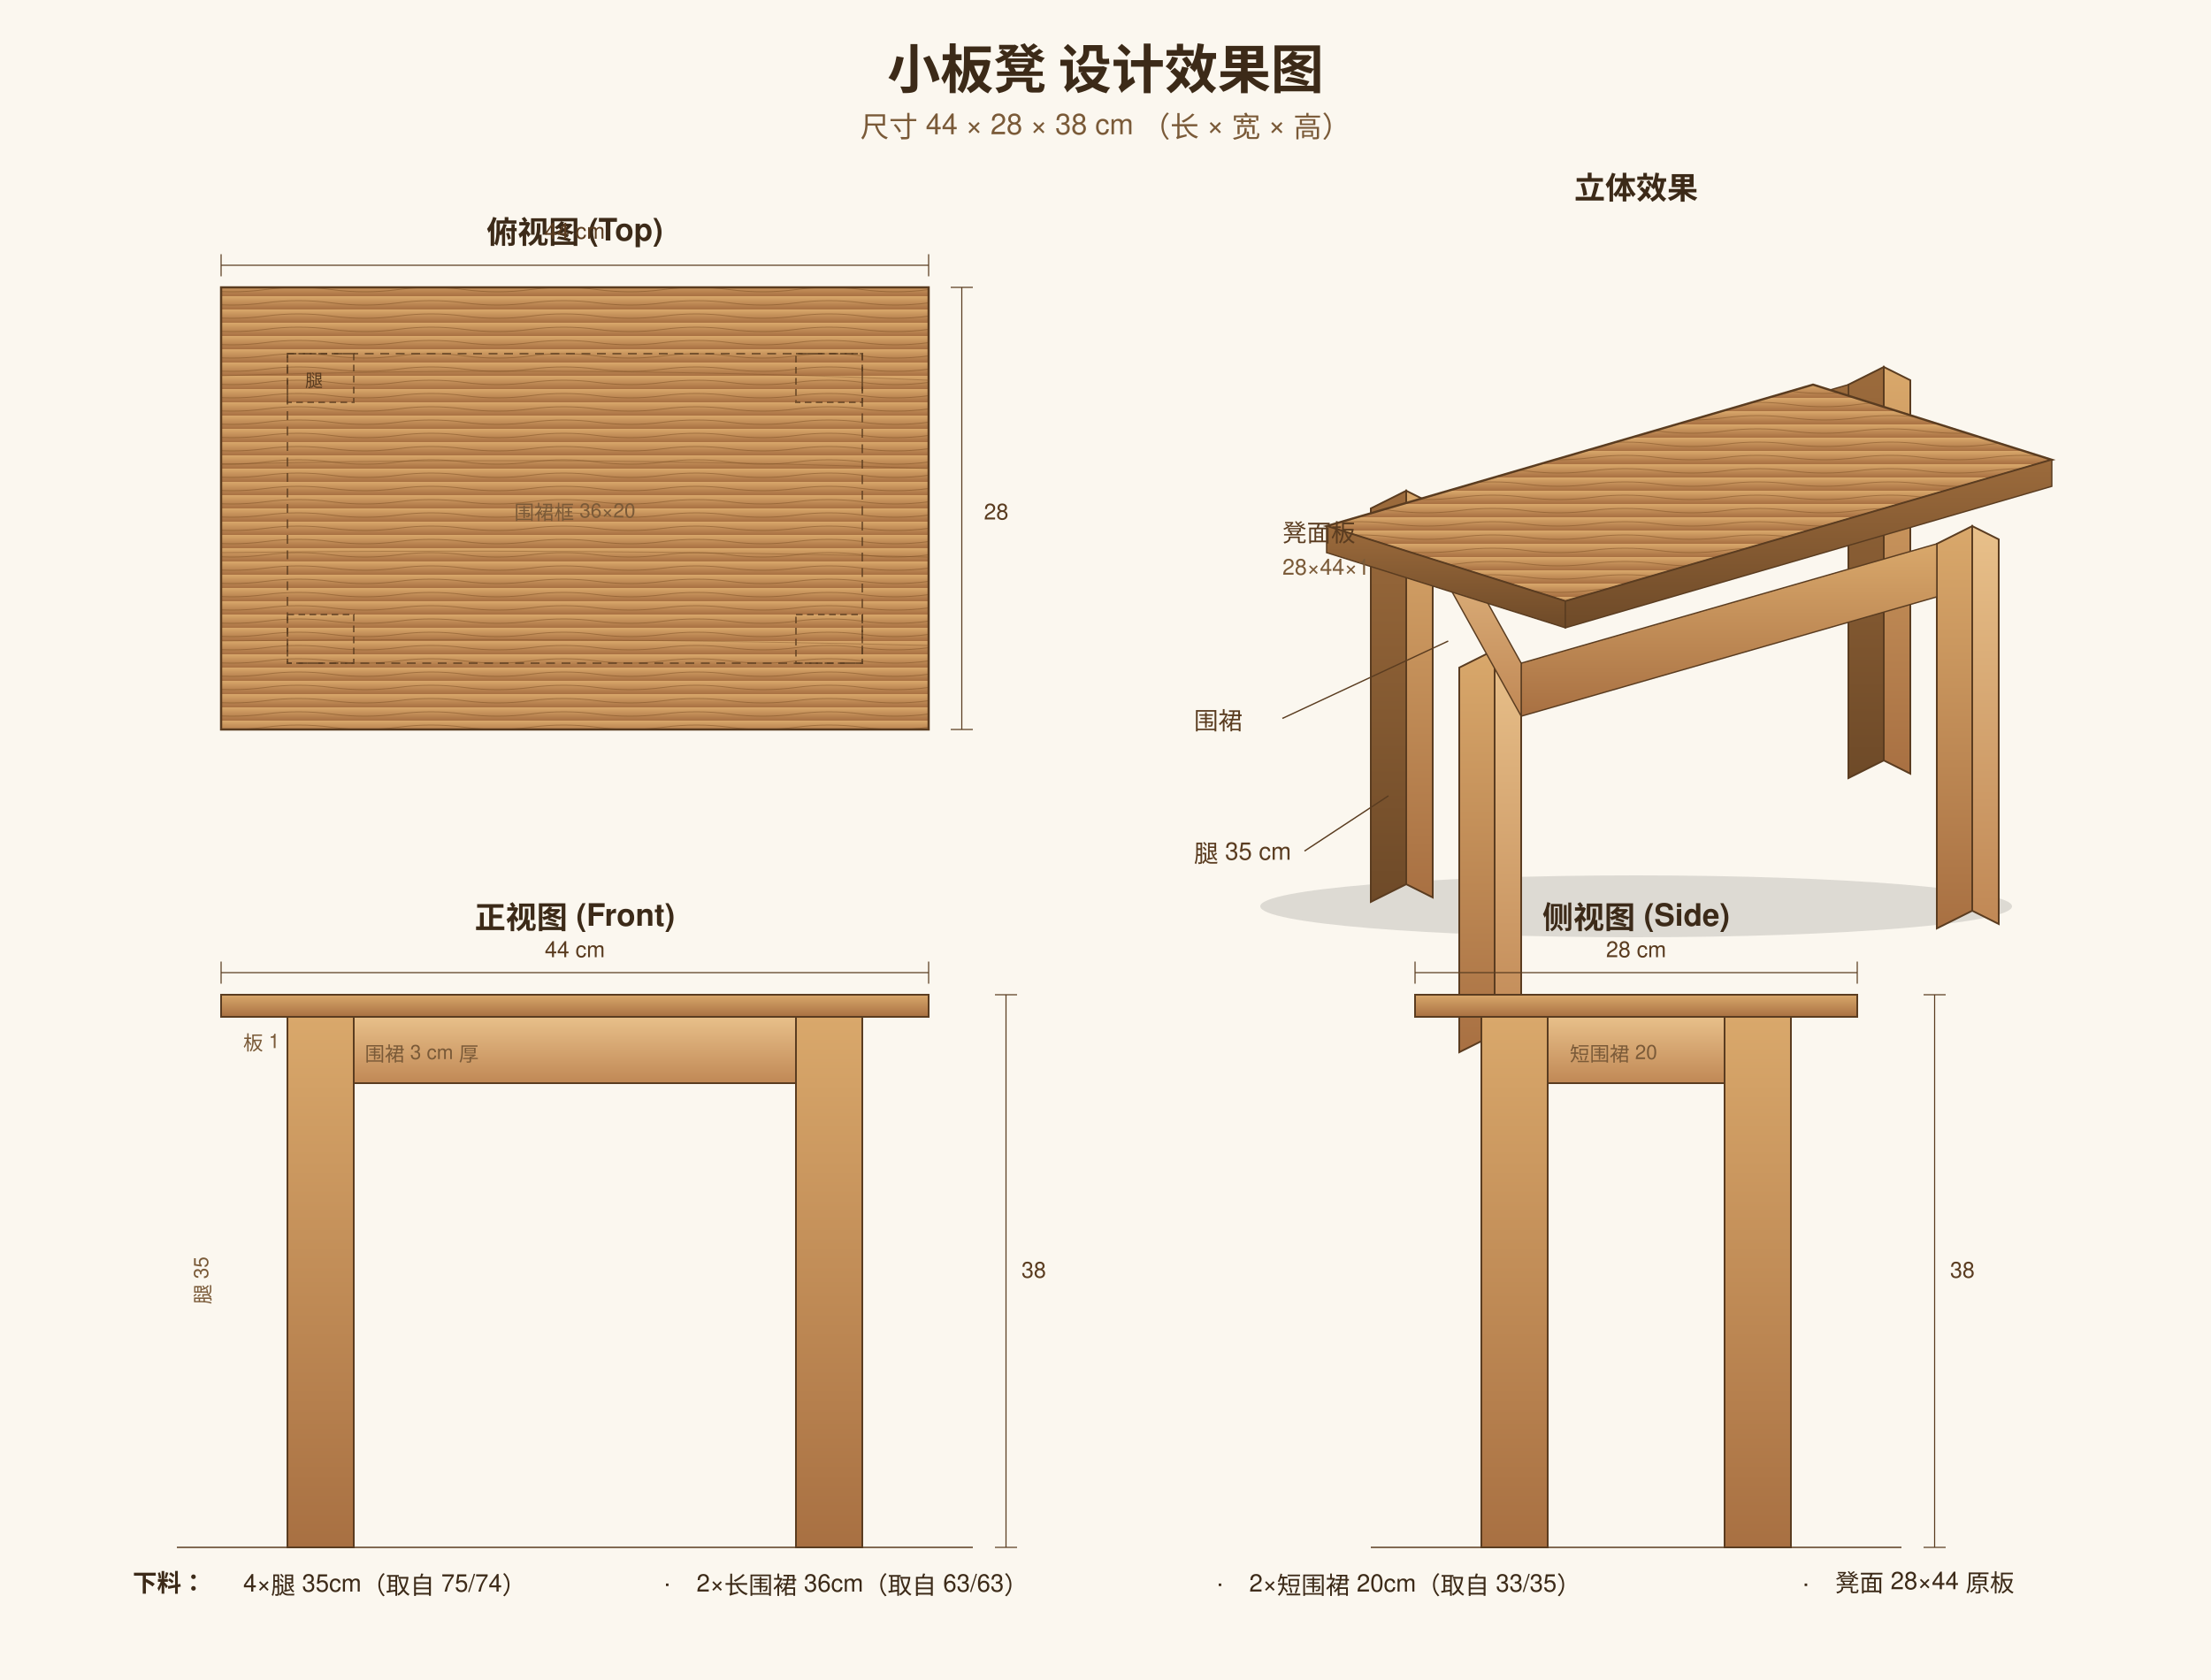
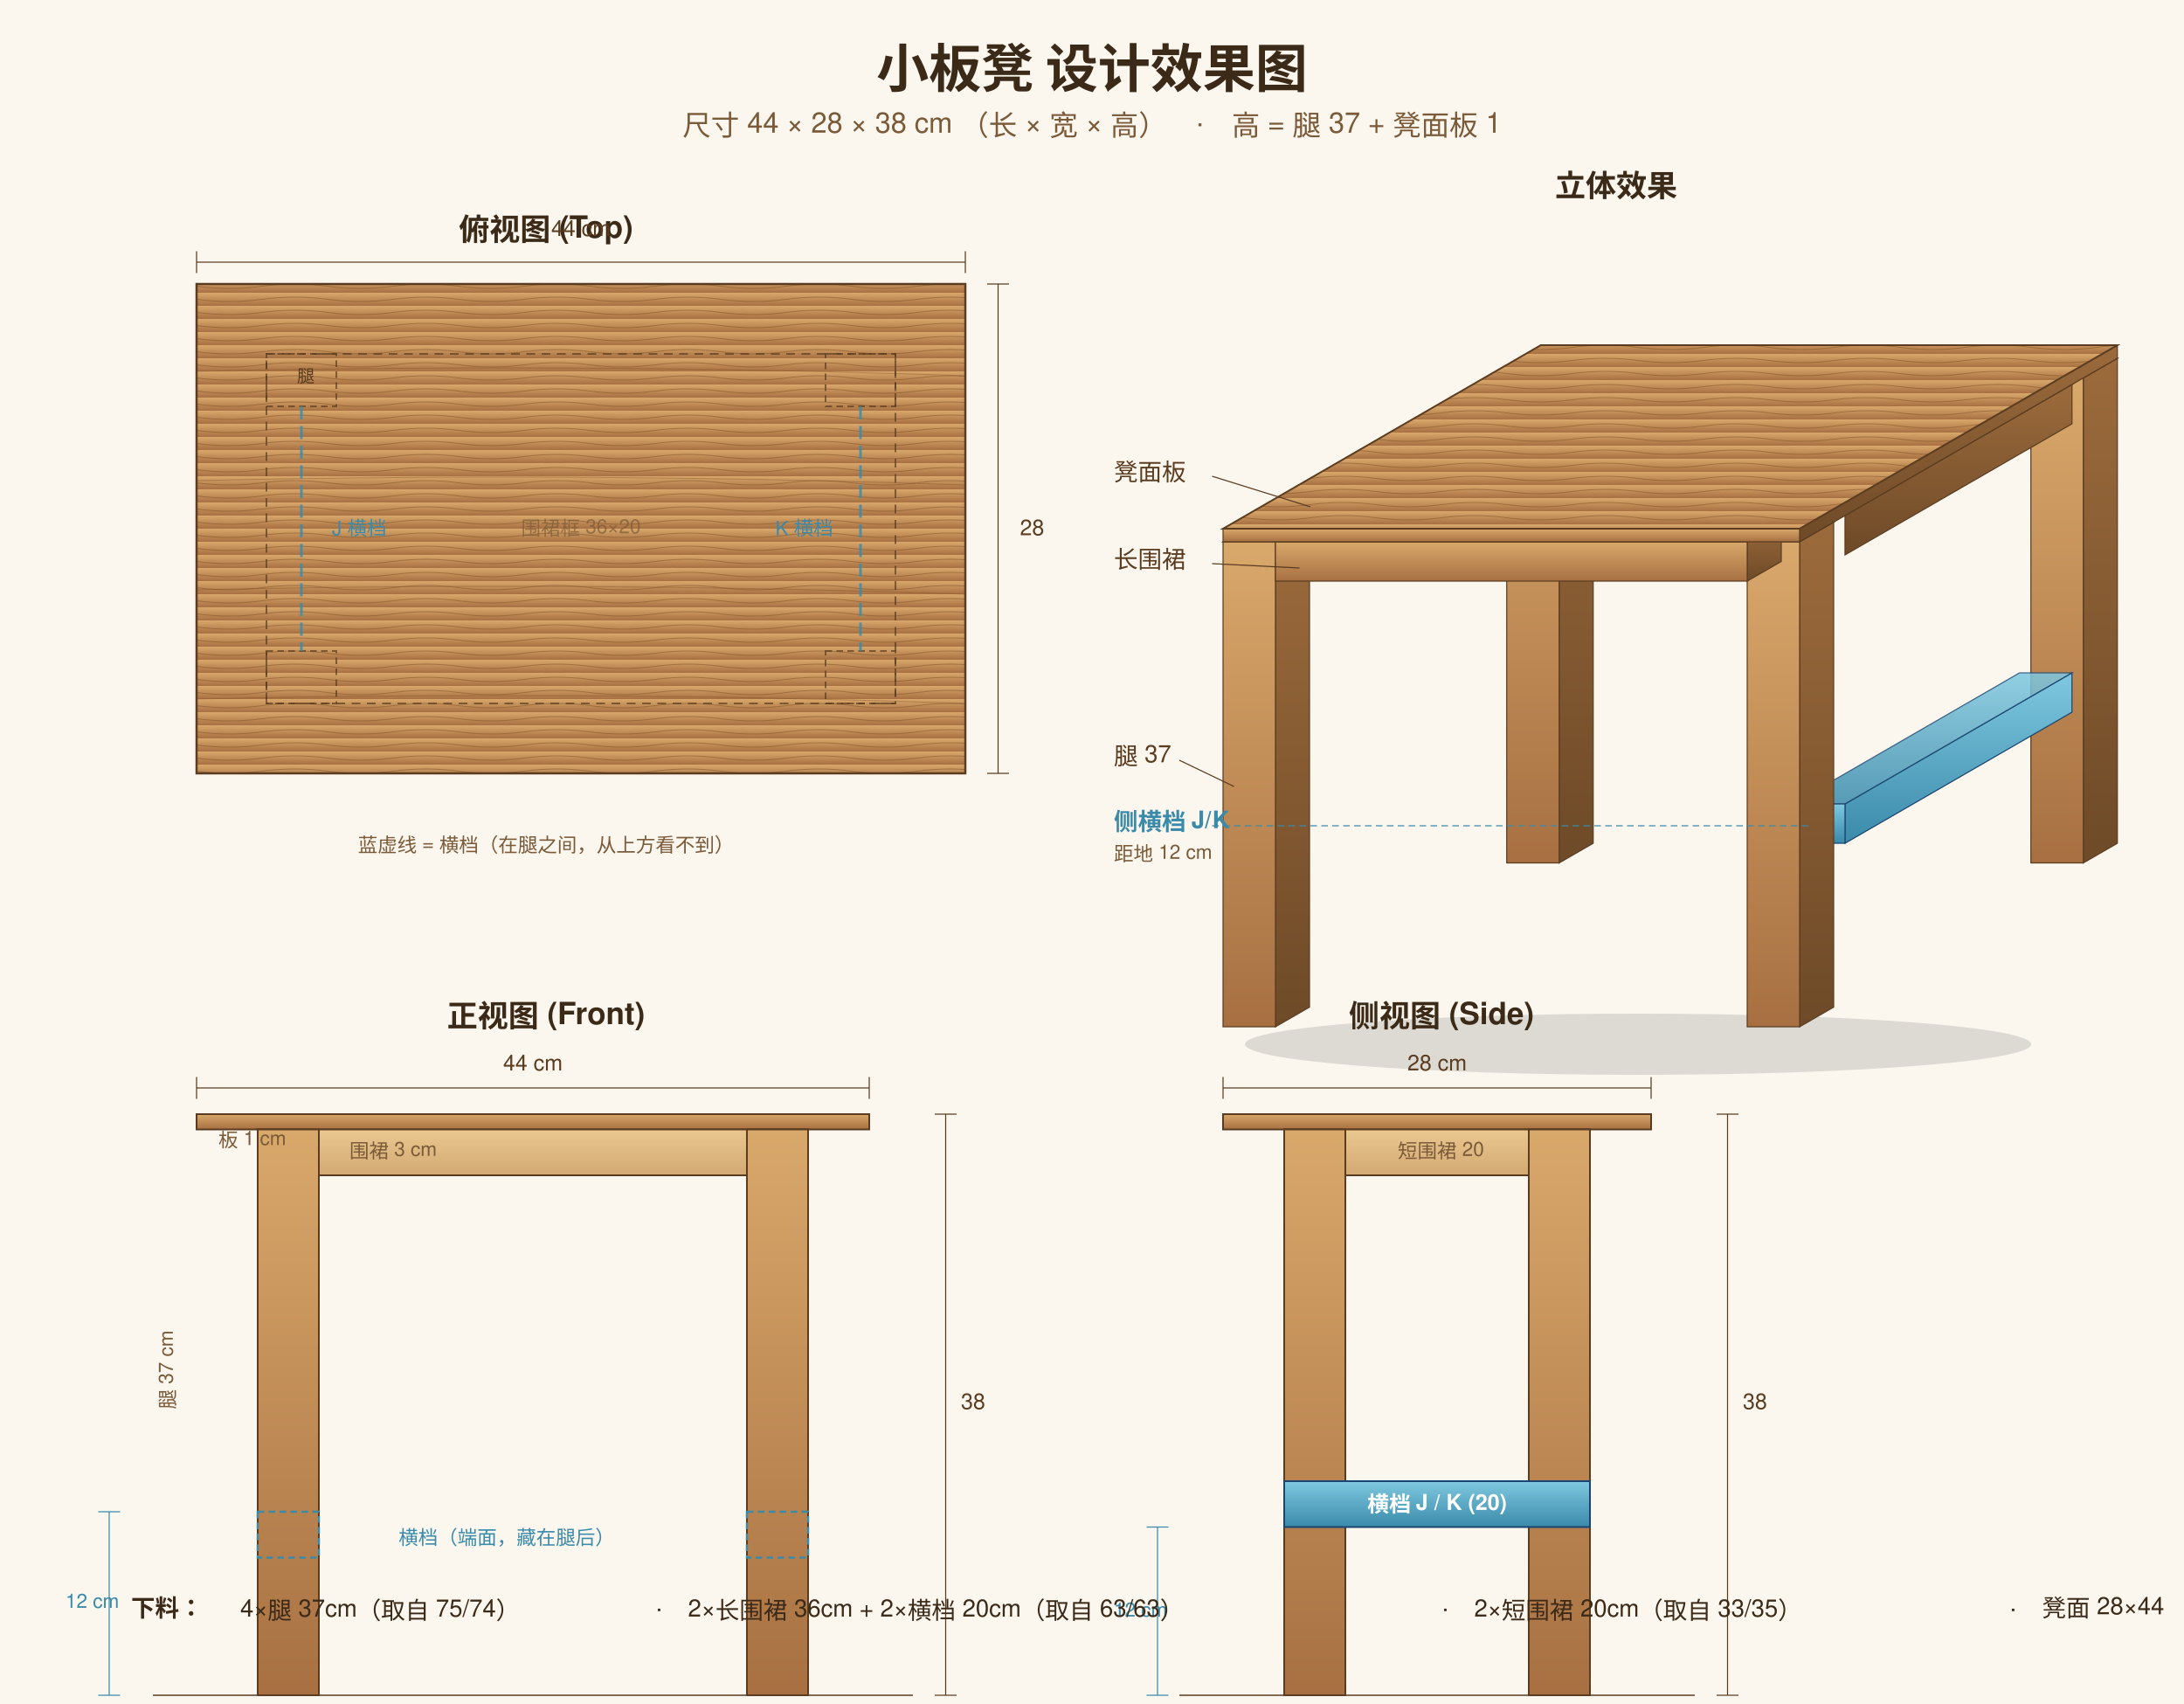
- <svg xmlns="http://www.w3.org/2000/svg" viewBox="0 0 1000 760" font-family="PingFang SC, Helvetica, Arial, sans-serif">
+ <svg xmlns="http://www.w3.org/2000/svg" viewBox="0 0 1000 780" font-family="PingFang SC, Helvetica, Arial, sans-serif">
  <defs>
    <linearGradient id="wood" x1="0" y1="0" x2="0" y2="1">
      <stop offset="0%" stop-color="#d9a86b" />
      <stop offset="100%" stop-color="#a87042" />
    </linearGradient>
    <linearGradient id="woodLight" x1="0" y1="0" x2="0" y2="1">
-       <stop offset="0%" stop-color="#e8c08a" />
-       <stop offset="100%" stop-color="#c08855" />
+       <stop offset="0%" stop-color="#eac890" />
+       <stop offset="100%" stop-color="#d3a872" />
    </linearGradient>
    <linearGradient id="woodDark" x1="0" y1="0" x2="0" y2="1">
      <stop offset="0%" stop-color="#9c6b3c" />
      <stop offset="100%" stop-color="#6e4a28" />
+     </linearGradient>
+     <linearGradient id="brace" x1="0" y1="0" x2="0" y2="1">
+       <stop offset="0%" stop-color="#7fc8e0" />
+       <stop offset="100%" stop-color="#3a8aaa" />
    </linearGradient>
    <pattern id="grain" patternUnits="userSpaceOnUse" width="60" height="6">
      <rect width="60" height="6" fill="url(#wood)" />
      <path d="M0 3 Q15 1 30 3 T60 3" stroke="#7a4d22" stroke-width="0.4" fill="none" opacity="0.5" />
    </pattern>
  </defs>
-   <rect width="1000" height="760" fill="#fbf7ef" />
+   <rect width="1000" height="780" fill="#fbf7ef" />
  <text x="500" y="40" text-anchor="middle" font-size="24" font-weight="bold" fill="#3c2a18">小板凳 设计效果图</text>
-   <text x="500" y="62" text-anchor="middle" font-size="13" fill="#7a5a38">尺寸 44 × 28 × 38 cm （长 × 宽 × 高）</text>
-   <g transform="translate(540,90)">
-     <text x="200" y="0" text-anchor="middle" font-size="14" font-weight="bold" fill="#3c2a18">立体效果</text>
-     <ellipse cx="200" cy="320" rx="170" ry="14" fill="#000" opacity="0.12" />
+   <text x="500" y="62" text-anchor="middle" font-size="13" fill="#7a5a38">尺寸 44 × 28 × 38 cm （长 × 宽 × 高）　·　高 = 腿 37 + 凳面板 1</text>
+   <g>
+     <text x="740" y="90" text-anchor="middle" font-size="14" font-weight="bold" fill="#3c2a18">立体效果</text>
+     <ellipse cx="750" cy="478" rx="180" ry="14" fill="#000" opacity="0.12" />
    <g>
-       <polygon points="80,140 96,132 96,310 80,318" fill="url(#woodDark)" stroke="#5a3c20" stroke-width="0.8" />
-       <polygon points="96,132 108,138 108,316 96,310" fill="url(#wood)" stroke="#5a3c20" stroke-width="0.8" />
-       <polygon points="296,84 312,76 312,254 296,262" fill="url(#woodDark)" stroke="#5a3c20" stroke-width="0.8" />
-       <polygon points="312,76 324,82 324,260 312,254" fill="url(#wood)" stroke="#5a3c20" stroke-width="0.8" />
+       <polygon points="713.9,395 729.49,386 729.49,164 713.9,173" fill="url(#woodDark)" stroke="#5a3c20" stroke-width="0.5" />
+       <polygon points="689.9,395 713.9,395 713.9,173 689.9,173" fill="url(#wood)" stroke="#5a3c20" stroke-width="0.5" />
+       <polygon points="689.9,173 713.9,173 729.49,164 705.49,164" fill="url(#woodLight)" stroke="#5a3c20" stroke-width="0.5" />
    </g>
-     <polygon points="108,138 296,84 296,108 108,162" fill="url(#woodDark)" stroke="#5a3c20" stroke-width="0.6" />
    <g>
-       <polygon points="120,212 136,204 136,378 120,386" fill="url(#wood)" stroke="#5a3c20" stroke-width="0.8" />
-       <polygon points="136,204 148,210 148,384 136,378" fill="url(#woodLight)" stroke="#5a3c20" stroke-width="0.8" />
-       <polygon points="336,156 352,148 352,322 336,330" fill="url(#wood)" stroke="#5a3c20" stroke-width="0.8" />
-       <polygon points="352,148 364,154 364,328 352,322" fill="url(#woodLight)" stroke="#5a3c20" stroke-width="0.8" />
+       <polygon points="953.9,395 969.49,386 969.49,164 953.9,173" fill="url(#woodDark)" stroke="#5a3c20" stroke-width="0.5" />
+       <polygon points="929.9,395 953.9,395 953.9,173 929.9,173" fill="url(#wood)" stroke="#5a3c20" stroke-width="0.5" />
+       <polygon points="929.9,173 953.9,173 969.49,164 945.49,164" fill="url(#woodLight)" stroke="#5a3c20" stroke-width="0.5" />
    </g>
-     <polygon points="148,210 336,156 336,180 148,234" fill="url(#wood)" stroke="#5a3c20" stroke-width="0.6" />
-     <polygon points="108,138 148,210 148,234 108,162" fill="url(#woodLight)" stroke="#5a3c20" stroke-width="0.6" />
-     <polygon points="60,148 280,84 388,118 168,182" fill="url(#grain)" stroke="#5a3c20" stroke-width="1" />
-     <polygon points="60,148 168,182 168,194 60,160" fill="url(#woodDark)" stroke="#5a3c20" stroke-width="0.6" />
-     <polygon points="168,182 388,118 388,130 168,194" fill="url(#woodDark)" stroke="#5a3c20" stroke-width="0.6" />
-     <text x="40" y="155" font-size="11" fill="#5a3c20">凳面板</text>
-     <text x="40" y="170" font-size="10" fill="#7a5a38">28×44×1</text>
-     <text x="0" y="240" font-size="11" fill="#5a3c20">围裙</text>
-     <line x1="40" y1="235" x2="115" y2="200" stroke="#5a3c20" stroke-width="0.6" />
-     <text x="0" y="300" font-size="11" fill="#5a3c20">腿 35 cm</text>
-     <line x1="50" y1="295" x2="88" y2="270" stroke="#5a3c20" stroke-width="0.6" />
+     <g>
+       <polygon points="844.78,254 948.7,194 948.7,176 844.78,236" fill="url(#woodDark)" stroke="#5a3c20" stroke-width="0.5" />
+       <polygon points="820.78,236 844.78,236 948.7,176 924.7,176" fill="url(#woodLight)" stroke="#5a3c20" stroke-width="0.5" />
+     </g>
+     <g>
+       <polygon points="844.78,386 948.7,326 948.7,308 844.78,368" fill="url(#brace)" stroke="#1a4570" stroke-width="0.5" />
+       <polygon points="820.78,368 844.78,368 948.7,308 924.7,308" fill="url(#brace)" stroke="#1a4570" stroke-width="0.5" opacity="0.85" />
+       <polygon points="820.78,386 844.78,386 844.78,368 820.78,368" fill="url(#brace)" stroke="#1a4570" stroke-width="0.5" />
+     </g>
+     <g>
+       <polygon points="584,470 599.59,461 599.59,239 584,248" fill="url(#woodDark)" stroke="#5a3c20" stroke-width="0.5" />
+       <polygon points="560,470 584,470 584,248 560,248" fill="url(#wood)" stroke="#5a3c20" stroke-width="0.5" />
+       <polygon points="560,248 584,248 599.59,239 575.59,239" fill="url(#woodLight)" stroke="#5a3c20" stroke-width="0.5" />
+     </g>
+     <g>
+       <polygon points="824,470 839.59,461 839.59,239 824,248" fill="url(#woodDark)" stroke="#5a3c20" stroke-width="0.5" />
+       <polygon points="800,470 824,470 824,248 800,248" fill="url(#wood)" stroke="#5a3c20" stroke-width="0.5" />
+       <polygon points="800,248 824,248 839.59,239 815.59,239" fill="url(#woodLight)" stroke="#5a3c20" stroke-width="0.5" />
+     </g>
+     <g>
+       <polygon points="800,266 815.59,257 815.59,239 800,248" fill="url(#woodDark)" stroke="#5a3c20" stroke-width="0.5" />
+       <polygon points="584,266 800,266 800,248 584,248" fill="url(#wood)" stroke="#5a3c20" stroke-width="0.5" />
+       <polygon points="584,248 800,248 815.59,239 599.59,239" fill="url(#woodLight)" stroke="#5a3c20" stroke-width="0.5" />
+     </g>
+     <g>
+       <polygon points="824,248 969.49,164 969.49,158 824,242" fill="url(#woodDark)" stroke="#5a3c20" stroke-width="0.5" />
+       <polygon points="560,248 824,248 824,242 560,242" fill="url(#wood)" stroke="#5a3c20" stroke-width="0.5" />
+       <polygon points="560,242 824,242 969.49,158 705.49,158" fill="url(#grain)" stroke="#5a3c20" stroke-width="0.8" />
+     </g>
+     <text x="510" y="220" font-size="11" fill="#5a3c20">凳面板</text>
+     <line x1="555" y1="218" x2="600" y2="232" stroke="#5a3c20" stroke-width="0.5" />
+     <text x="510" y="260" font-size="11" fill="#5a3c20">长围裙</text>
+     <line x1="555" y1="258" x2="595" y2="260" stroke="#5a3c20" stroke-width="0.5" />
+     <text x="510" y="350" font-size="11" fill="#5a3c20">腿 37</text>
+     <line x1="540" y1="348" x2="565" y2="360" stroke="#5a3c20" stroke-width="0.5" />
+     <text x="510" y="380" font-size="11" fill="#3a8aaa" font-weight="bold">侧横档 J/K</text>
+     <line x1="555" y1="378" x2="830" y2="378" stroke="#3a8aaa" stroke-width="0.5" stroke-dasharray="3,2" />
+     <text x="510" y="394" font-size="9" fill="#7a5a38">距地 12 cm</text>
  </g>
  <g transform="translate(60,110)">
-     <text x="200" y="0" text-anchor="middle" font-size="14" font-weight="bold" fill="#3c2a18">俯视图 (Top)</text>
-     <rect x="40" y="20" width="320" height="200" fill="url(#grain)" stroke="#5a3c20" stroke-width="1" />
+     <text x="190" y="0" text-anchor="middle" font-size="14" font-weight="bold" fill="#3c2a18">俯视图 (Top)</text>
+     <rect x="30" y="20" width="352" height="224" fill="url(#grain)" stroke="#5a3c20" stroke-width="1" />
    <g stroke="#7a4d22" stroke-width="0.4" opacity="0.4" fill="none">
-       <path d="M40 60 Q200 55 360 62" />
-       <path d="M40 100 Q200 96 360 102" />
-       <path d="M40 140 Q200 138 360 142" />
-       <path d="M40 180 Q200 178 360 182" />
+       <path d="M30 60 Q206 56 382 62" />
+       <path d="M30 110 Q206 106 382 112" />
+       <path d="M30 160 Q206 156 382 162" />
+       <path d="M30 210 Q206 206 382 212" />
    </g>
-     <rect x="70" y="50" width="260" height="140" fill="none" stroke="#5a3c20" stroke-width="0.8" stroke-dasharray="4,3" opacity="0.7" />
+     <rect x="62" y="52" width="288" height="160" fill="none" stroke="#5a3c20" stroke-width="0.8" stroke-dasharray="4,3" opacity="0.7" />
    <g stroke="#5a3c20" stroke-width="0.8" stroke-dasharray="3,2" fill="none" opacity="0.7">
-       <rect x="70" y="50" width="30" height="22" />
-       <rect x="300" y="50" width="30" height="22" />
-       <rect x="70" y="168" width="30" height="22" />
-       <rect x="300" y="168" width="30" height="22" />
+       <rect x="62" y="52" width="32" height="24" />
+       <rect x="318" y="52" width="32" height="24" />
+       <rect x="62" y="188" width="32" height="24" />
+       <rect x="318" y="188" width="32" height="24" />
    </g>
+     <g stroke="#3a8aaa" stroke-width="1.2" stroke-dasharray="6,3" fill="none" opacity="0.8">
+       <line x1="78" y1="76" x2="78" y2="188" />
+       <line x1="334" y1="76" x2="334" y2="188" />
+     </g>
+     <text x="92" y="135" font-size="9" fill="#3a8aaa">J 横档</text>
+     <text x="295" y="135" font-size="9" fill="#3a8aaa">K 横档</text>
    <g font-size="10" fill="#5a3c20">
-       <line x1="40" y1="10" x2="360" y2="10" stroke="#5a3c20" stroke-width="0.5" />
-       <line x1="40" y1="5" x2="40" y2="15" stroke="#5a3c20" stroke-width="0.5" />
-       <line x1="360" y1="5" x2="360" y2="15" stroke="#5a3c20" stroke-width="0.5" />
-       <text x="200" y="-2" text-anchor="middle">44 cm</text>
-       <line x1="375" y1="20" x2="375" y2="220" stroke="#5a3c20" stroke-width="0.5" />
-       <line x1="370" y1="20" x2="380" y2="20" stroke="#5a3c20" stroke-width="0.5" />
-       <line x1="370" y1="220" x2="380" y2="220" stroke="#5a3c20" stroke-width="0.5" />
-       <text x="385" y="125">28</text>
-       <text x="200" y="125" text-anchor="middle" font-size="9" fill="#7a5a38">围裙框 36×20</text>
+       <line x1="30" y1="10" x2="382" y2="10" stroke="#5a3c20" stroke-width="0.5" />
+       <line x1="30" y1="5" x2="30" y2="15" stroke="#5a3c20" stroke-width="0.5" />
+       <line x1="382" y1="5" x2="382" y2="15" stroke="#5a3c20" stroke-width="0.5" />
+       <text x="206" y="-2" text-anchor="middle">44 cm</text>
+       <line x1="397" y1="20" x2="397" y2="244" stroke="#5a3c20" stroke-width="0.5" />
+       <line x1="392" y1="20" x2="402" y2="20" stroke="#5a3c20" stroke-width="0.5" />
+       <line x1="392" y1="244" x2="402" y2="244" stroke="#5a3c20" stroke-width="0.5" />
+       <text x="407" y="135">28</text>
+       <text x="206" y="135" text-anchor="middle" font-size="9" fill="#7a5a38" opacity="0.7">围裙框 36×20</text>
    </g>
-     <text x="78" y="65" font-size="8" fill="#5a3c20">腿</text>
+     <text x="76" y="65" font-size="8" fill="#5a3c20">腿</text>
+     <text x="190" y="280" text-anchor="middle" font-size="9" fill="#7a5a38">蓝虚线 = 横档（在腿之间，从上方看不到）</text>
  </g>
-   <g transform="translate(60,420)">
-     <text x="200" y="0" text-anchor="middle" font-size="14" font-weight="bold" fill="#3c2a18">正视图 (Front)</text>
-     <rect x="40" y="30" width="320" height="10" fill="url(#wood)" stroke="#5a3c20" stroke-width="0.8" />
-     <rect x="70" y="40" width="260" height="30" fill="url(#woodLight)" stroke="#5a3c20" stroke-width="0.8" />
-     <rect x="70" y="40" width="30" height="240" fill="url(#wood)" stroke="#5a3c20" stroke-width="0.8" />
-     <rect x="300" y="40" width="30" height="240" fill="url(#wood)" stroke="#5a3c20" stroke-width="0.8" />
-     <line x1="20" y1="280" x2="380" y2="280" stroke="#5a3c20" stroke-width="0.6" />
+   <g transform="translate(60,470)">
+     <text x="190" y="0" text-anchor="middle" font-size="14" font-weight="bold" fill="#3c2a18">正视图 (Front)</text>
+     <rect x="30" y="40" width="308" height="7" fill="url(#wood)" stroke="#5a3c20" stroke-width="0.8" />
+     <rect x="58" y="47" width="252" height="21" fill="url(#woodLight)" stroke="#5a3c20" stroke-width="0.8" />
+     <rect x="58" y="47" width="28" height="259" fill="url(#wood)" stroke="#5a3c20" stroke-width="0.8" />
+     <rect x="282" y="47" width="28" height="259" fill="url(#wood)" stroke="#5a3c20" stroke-width="0.8" />
+     <g stroke="#3a8aaa" stroke-width="1" stroke-dasharray="3,2" fill="none">
+       <rect x="58" y="222" width="28" height="21" />
+       <rect x="282" y="222" width="28" height="21" />
+     </g>
+     <text x="172" y="237" text-anchor="middle" font-size="9" fill="#3a8aaa">横档（端面，藏在腿后）</text>
+     <line x1="10" y1="306" x2="358" y2="306" stroke="#5a3c20" stroke-width="0.6" />
    <g font-size="10" fill="#5a3c20">
-       <line x1="40" y1="20" x2="360" y2="20" stroke="#5a3c20" stroke-width="0.5" />
-       <line x1="40" y1="15" x2="40" y2="25" stroke="#5a3c20" stroke-width="0.5" />
-       <line x1="360" y1="15" x2="360" y2="25" stroke="#5a3c20" stroke-width="0.5" />
-       <text x="200" y="13" text-anchor="middle">44 cm</text>
-       <line x1="395" y1="30" x2="395" y2="280" stroke="#5a3c20" stroke-width="0.5" />
-       <line x1="390" y1="30" x2="400" y2="30" stroke="#5a3c20" stroke-width="0.5" />
-       <line x1="390" y1="280" x2="400" y2="280" stroke="#5a3c20" stroke-width="0.5" />
-       <text x="402" y="158">38</text>
-       <text x="50" y="55" font-size="9" fill="#7a5a38">板 1</text>
-       <text x="105" y="60" font-size="9" fill="#7a5a38">围裙 3 cm 厚</text>
-       <text x="35" y="170" font-size="9" fill="#7a5a38" transform="rotate(-90 35 170)">腿 35</text>
+       <line x1="30" y1="28" x2="338" y2="28" stroke="#5a3c20" stroke-width="0.5" />
+       <line x1="30" y1="23" x2="30" y2="33" stroke="#5a3c20" stroke-width="0.5" />
+       <line x1="338" y1="23" x2="338" y2="33" stroke="#5a3c20" stroke-width="0.5" />
+       <text x="184" y="20" text-anchor="middle">44 cm</text>
+       <line x1="373" y1="40" x2="373" y2="306" stroke="#5a3c20" stroke-width="0.5" />
+       <line x1="368" y1="40" x2="378" y2="40" stroke="#5a3c20" stroke-width="0.5" />
+       <line x1="368" y1="306" x2="378" y2="306" stroke="#5a3c20" stroke-width="0.5" />
+       <text x="380" y="175">38</text>
+       <line x1="-10" y1="222" x2="-10" y2="306" stroke="#3a8aaa" stroke-width="0.5" />
+       <line x1="-15" y1="222" x2="-5" y2="222" stroke="#3a8aaa" stroke-width="0.5" />
+       <line x1="-15" y1="306" x2="-5" y2="306" stroke="#3a8aaa" stroke-width="0.5" />
+       <text x="-30" y="266" font-size="9" fill="#3a8aaa">12 cm</text>
+       <text x="40" y="55" font-size="9" fill="#7a5a38">板 1 cm</text>
+       <text x="100" y="60" font-size="9" fill="#7a5a38">围裙 3 cm</text>
+       <text x="20" y="175" font-size="9" fill="#7a5a38" transform="rotate(-90 20 175)">腿 37 cm</text>
    </g>
  </g>
-   <g transform="translate(540,420)">
-     <text x="200" y="0" text-anchor="middle" font-size="14" font-weight="bold" fill="#3c2a18">侧视图 (Side)</text>
-     <rect x="100" y="30" width="200" height="10" fill="url(#wood)" stroke="#5a3c20" stroke-width="0.8" />
-     <rect x="130" y="40" width="140" height="30" fill="url(#woodLight)" stroke="#5a3c20" stroke-width="0.8" />
-     <rect x="130" y="40" width="30" height="240" fill="url(#wood)" stroke="#5a3c20" stroke-width="0.8" />
-     <rect x="240" y="40" width="30" height="240" fill="url(#wood)" stroke="#5a3c20" stroke-width="0.8" />
-     <line x1="80" y1="280" x2="320" y2="280" stroke="#5a3c20" stroke-width="0.6" />
+   <g transform="translate(540,470)">
+     <text x="120" y="0" text-anchor="middle" font-size="14" font-weight="bold" fill="#3c2a18">侧视图 (Side)</text>
+     <rect x="20" y="40" width="196" height="7" fill="url(#wood)" stroke="#5a3c20" stroke-width="0.8" />
+     <rect x="48" y="47" width="140" height="21" fill="url(#woodLight)" stroke="#5a3c20" stroke-width="0.8" />
+     <rect x="48" y="47" width="28" height="259" fill="url(#wood)" stroke="#5a3c20" stroke-width="0.8" />
+     <rect x="160" y="47" width="28" height="259" fill="url(#wood)" stroke="#5a3c20" stroke-width="0.8" />
+     <rect x="48" y="208" width="140" height="21" fill="url(#brace)" stroke="#1a4570" stroke-width="0.8" />
+     <text x="118" y="222" text-anchor="middle" font-size="10" fill="#fff" font-weight="bold">横档 J / K (20)</text>
+     <line x1="0" y1="306" x2="236" y2="306" stroke="#5a3c20" stroke-width="0.6" />
    <g font-size="10" fill="#5a3c20">
-       <line x1="100" y1="20" x2="300" y2="20" stroke="#5a3c20" stroke-width="0.5" />
-       <line x1="100" y1="15" x2="100" y2="25" stroke="#5a3c20" stroke-width="0.5" />
-       <line x1="300" y1="15" x2="300" y2="25" stroke="#5a3c20" stroke-width="0.5" />
-       <text x="200" y="13" text-anchor="middle">28 cm</text>
-       <line x1="335" y1="30" x2="335" y2="280" stroke="#5a3c20" stroke-width="0.5" />
-       <line x1="330" y1="30" x2="340" y2="30" stroke="#5a3c20" stroke-width="0.5" />
-       <line x1="330" y1="280" x2="340" y2="280" stroke="#5a3c20" stroke-width="0.5" />
-       <text x="342" y="158">38</text>
-       <text x="170" y="60" font-size="9" fill="#7a5a38">短围裙 20</text>
+       <line x1="20" y1="28" x2="216" y2="28" stroke="#5a3c20" stroke-width="0.5" />
+       <line x1="20" y1="23" x2="20" y2="33" stroke="#5a3c20" stroke-width="0.5" />
+       <line x1="216" y1="23" x2="216" y2="33" stroke="#5a3c20" stroke-width="0.5" />
+       <text x="118" y="20" text-anchor="middle">28 cm</text>
+       <line x1="251" y1="40" x2="251" y2="306" stroke="#5a3c20" stroke-width="0.5" />
+       <line x1="246" y1="40" x2="256" y2="40" stroke="#5a3c20" stroke-width="0.5" />
+       <line x1="246" y1="306" x2="256" y2="306" stroke="#5a3c20" stroke-width="0.5" />
+       <text x="258" y="175">38</text>
+       <line x1="-10" y1="229" x2="-10" y2="306" stroke="#3a8aaa" stroke-width="0.5" />
+       <line x1="-15" y1="229" x2="-5" y2="229" stroke="#3a8aaa" stroke-width="0.5" />
+       <line x1="-15" y1="306" x2="-5" y2="306" stroke="#3a8aaa" stroke-width="0.5" />
+       <text x="-30" y="270" font-size="9" fill="#3a8aaa">12 cm</text>
+       <text x="100" y="60" font-size="9" fill="#7a5a38">短围裙 20</text>
    </g>
  </g>
-   <g transform="translate(60,720)" font-size="11" fill="#3c2a18">
+   <g transform="translate(60,740)" font-size="11" fill="#3c2a18">
    <text x="0" y="0" font-weight="bold">下料：</text>
-     <text x="50" y="0">4×腿 35cm（取自 75/74）</text>
+     <text x="50" y="0">4×腿 37cm（取自 75/74）</text>
    <text x="240" y="0">·</text>
-     <text x="255" y="0">2×长围裙 36cm（取自 63/63）</text>
-     <text x="490" y="0">·</text>
-     <text x="505" y="0">2×短围裙 20cm（取自 33/35）</text>
-     <text x="755" y="0">·</text>
-     <text x="770" y="0">凳面 28×44 原板</text>
+     <text x="255" y="0">2×长围裙 36cm + 2×横档 20cm（取自 63/63）</text>
+     <text x="600" y="0">·</text>
+     <text x="615" y="0">2×短围裙 20cm（取自 33/35）</text>
+     <text x="860" y="0">·</text>
+     <text x="875" y="0">凳面 28×44</text>
  </g>
</svg>
